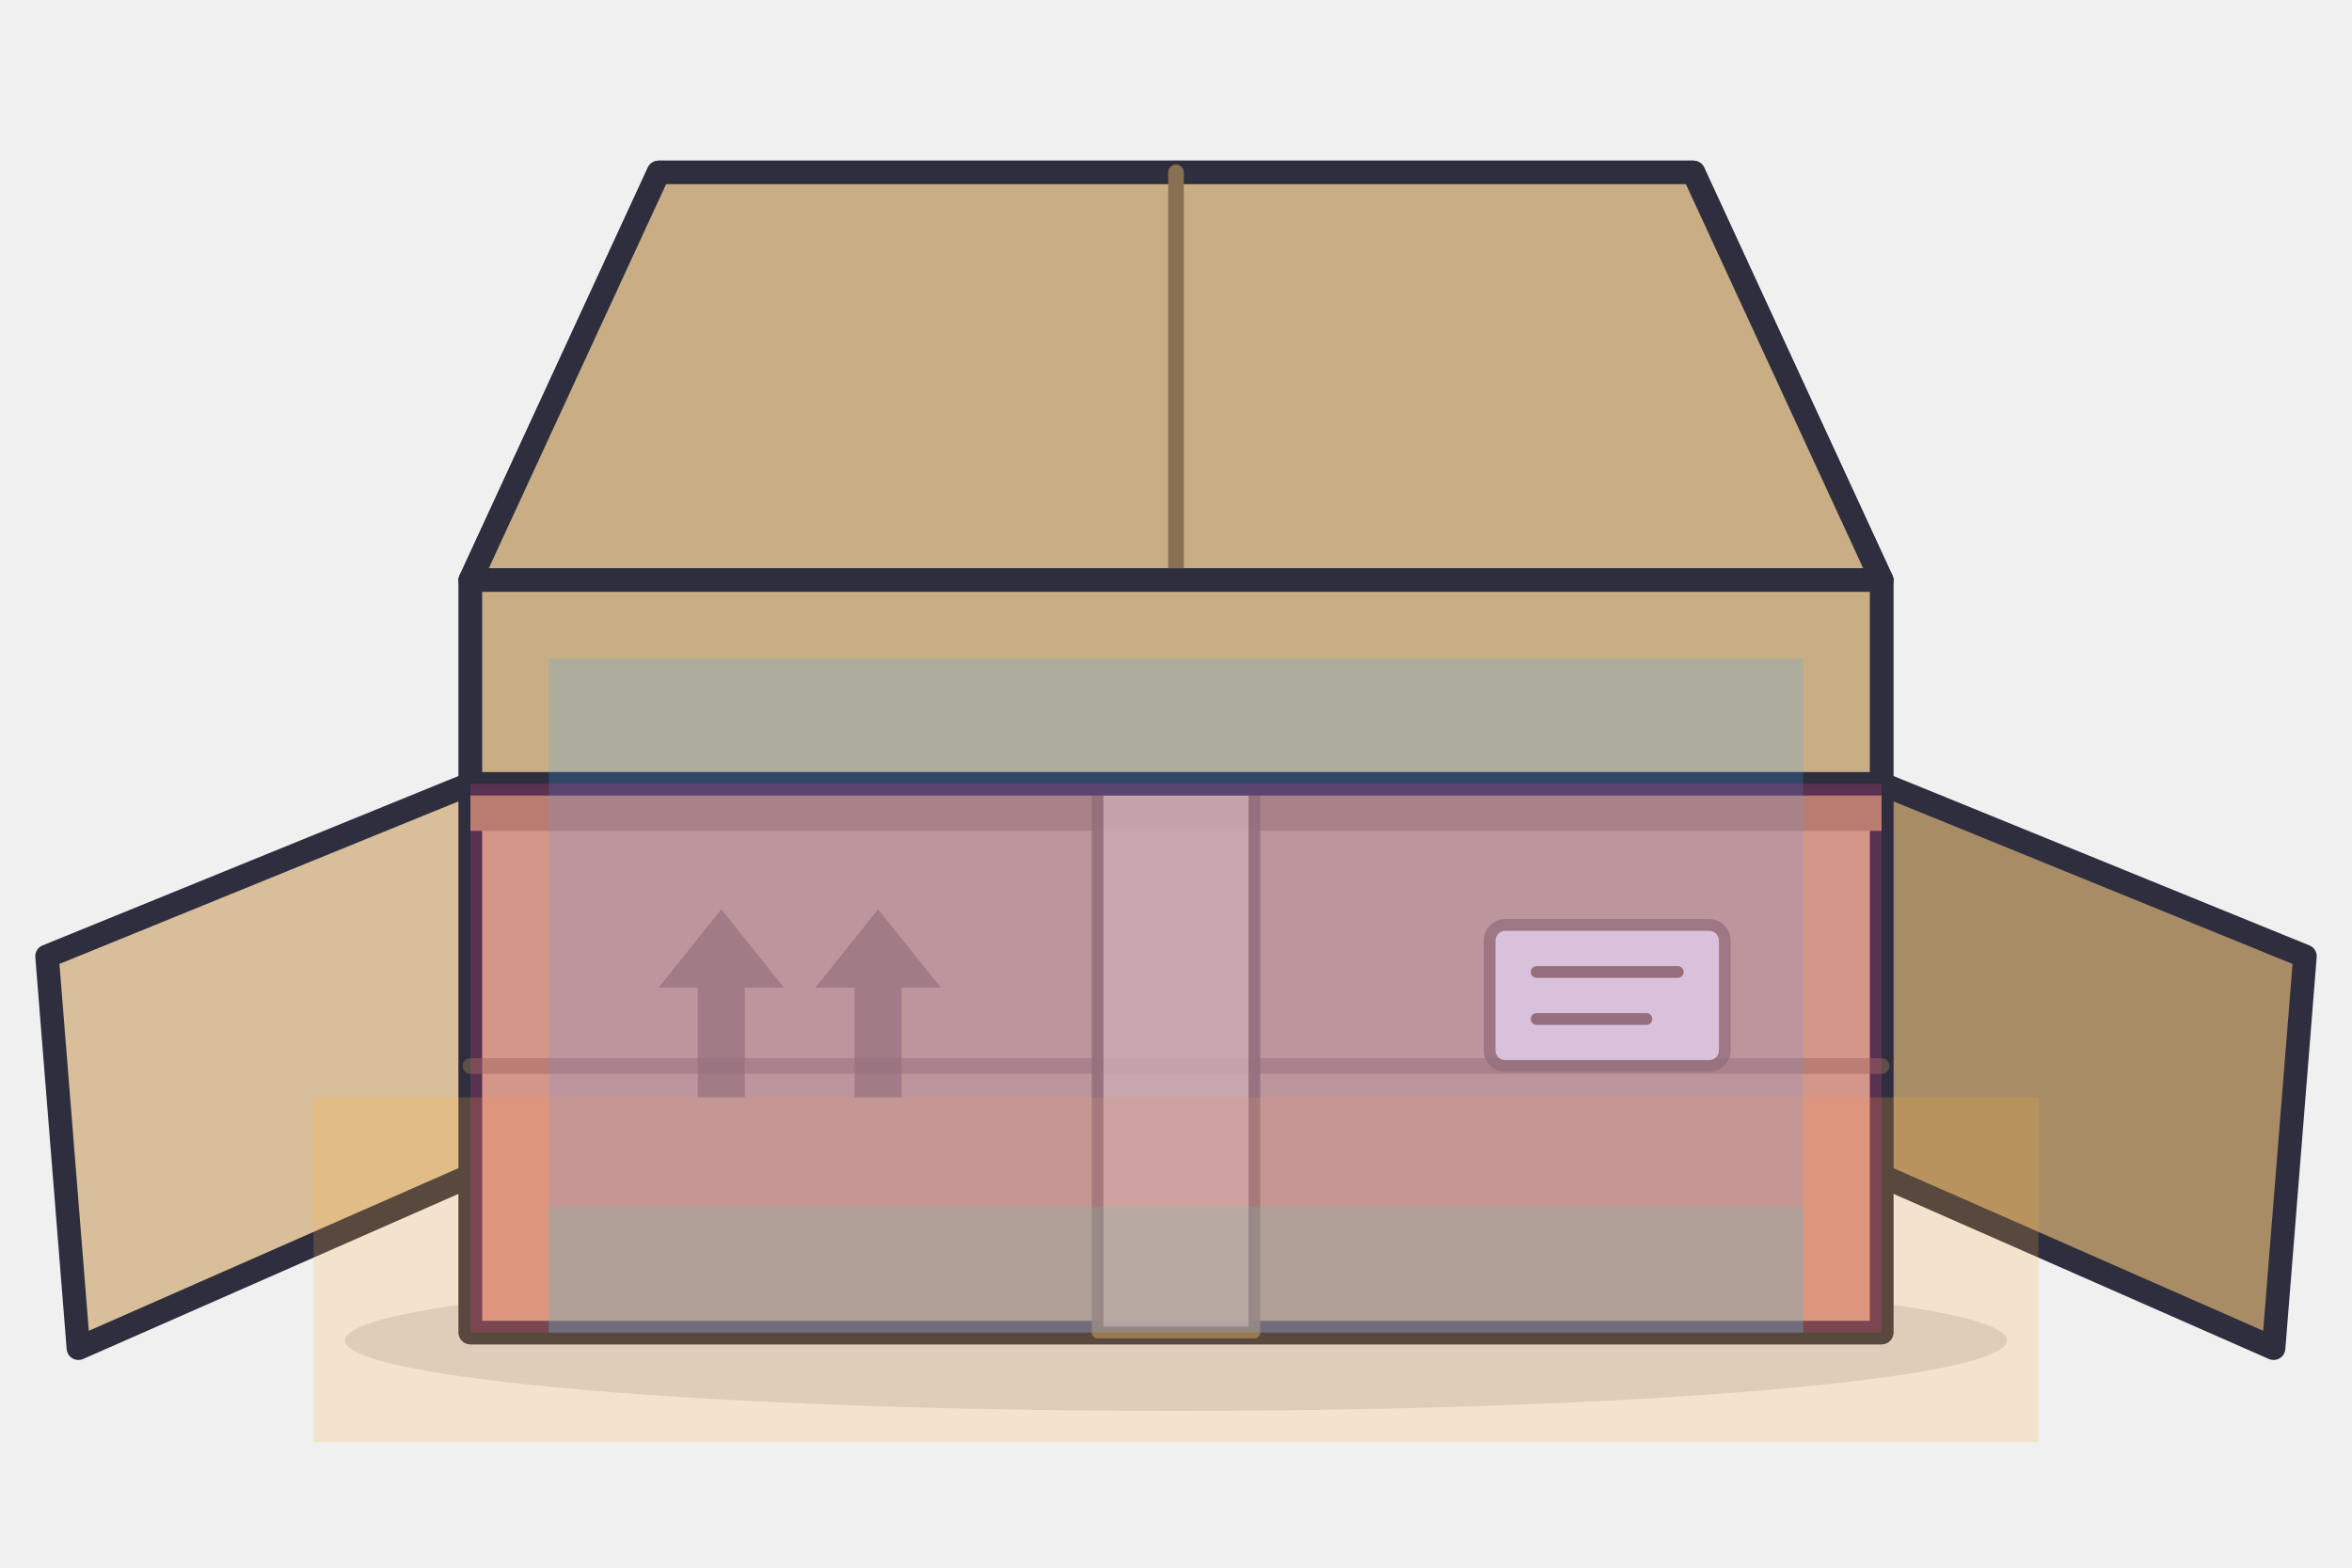
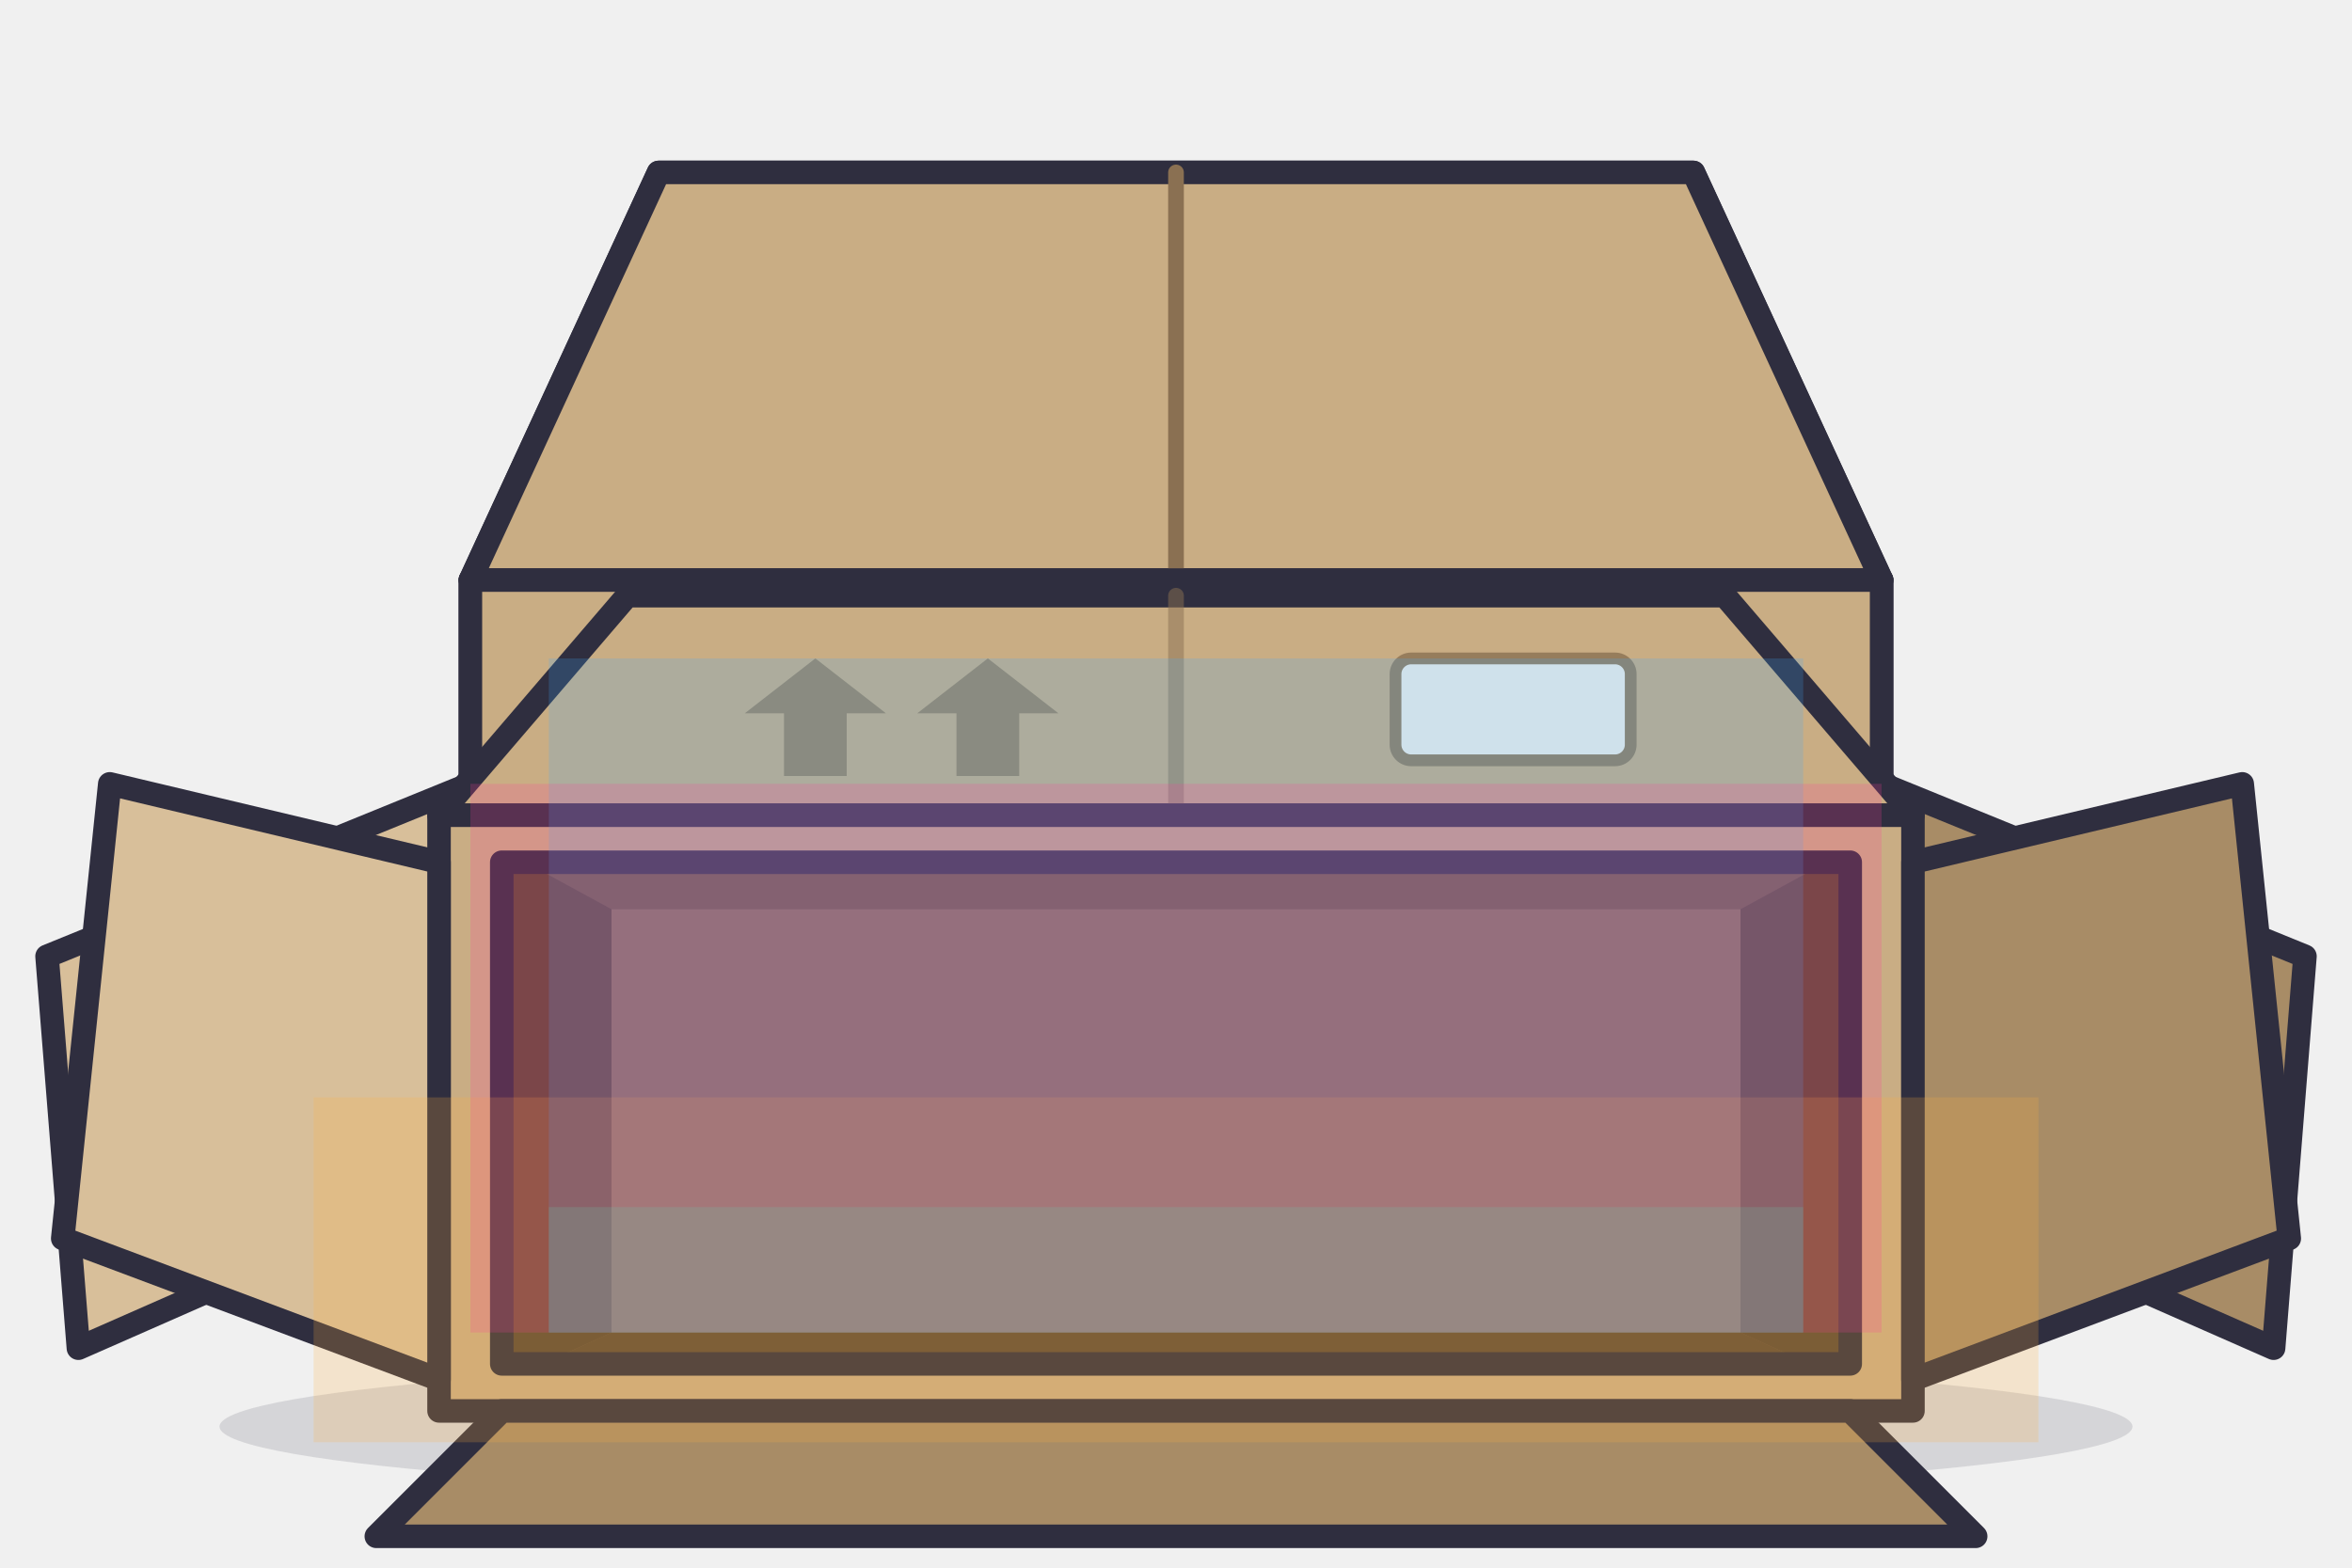
<svg xmlns="http://www.w3.org/2000/svg" viewBox="0 0 300 200" width="300" height="200">
  <g id="stín">
    <ellipse cx="150" cy="171" rx="106" ry="9" fill="#2F2E3F" stroke="none" opacity="0.14" />
  </g>
  <g id="klopa zadní">
    <path d="M 60 74 L 84 22 L 216 22 L 240 74 Z" fill="#D8BF9A" stroke="#2F2E3F" stroke-width="3" stroke-linejoin="round" stroke-linecap="round" />
    <rect x="70" y="60" width="160" height="12" fill="#A88C66" stroke="none" opacity="0.3" />
  </g>
  <g id="vnitřek">
    <rect x="60" y="74" width="180" height="96" fill="#6F5A41" stroke="#2F2E3F" stroke-width="3" stroke-linejoin="round" stroke-linecap="round" />
    <path d="M 60 74 L 80 84 L 80 170 L 60 170 Z" fill="#5A4834" stroke="none" />
    <path d="M 240 74 L 220 84 L 220 170 L 240 170 Z" fill="#5A4834" stroke="none" />
    <rect x="80" y="84" width="140" height="86" fill="#8A7052" stroke="none" />
  </g>
  <g id="před: klopa levá">
    <path d="M 60 100 L 6 122 L 10 172 L 60 150 Z" fill="#D8BF9A" stroke="#2F2E3F" stroke-width="3" stroke-linejoin="round" stroke-linecap="round" />
  </g>
  <g id="před: klopa pravá">
    <path d="M 240 100 L 294 122 L 290 172 L 240 150 Z" fill="#A88C66" stroke="#2F2E3F" stroke-width="3" stroke-linejoin="round" stroke-linecap="round" />
  </g>
  <g id="před: přední stěna">
    <rect x="60" y="100" width="180" height="70" fill="#C9AD84" stroke="#2F2E3F" stroke-width="3" stroke-linejoin="round" stroke-linecap="round" />
    <rect x="60" y="100" width="180" height="6" fill="#A88C66" stroke="none" />
    <path d="M 60 136 L 240 136" stroke="#8A7052" stroke-width="2" stroke-linejoin="round" stroke-linecap="round" opacity="0.5" />
    <rect x="140" y="100" width="20" height="70" fill="#DCC8A2" stroke="#8A7052" stroke-width="1.5" stroke-linejoin="round" stroke-linecap="round" opacity="0.9" />
    <path d="M 92 116 l -8 10 h 5 v 14 h 6 v -14 h 5 Z" fill="#8A7052" stroke="none" opacity="0.7" />
    <path d="M 112 116 l -8 10 h 5 v 14 h 6 v -14 h 5 Z" fill="#8A7052" stroke="none" opacity="0.7" />
    <rect x="190" y="118" width="30" height="18" rx="2" fill="#FFFFFF" stroke="#8A7052" stroke-width="1.5" stroke-linejoin="round" stroke-linecap="round" opacity="0.8" />
    <path d="M 196 124 L 214 124" stroke="#8A7052" stroke-width="1.5" stroke-linejoin="round" stroke-linecap="round" />
    <path d="M 196 130 L 210 130" stroke="#8A7052" stroke-width="1.5" stroke-linejoin="round" stroke-linecap="round" />
  </g>
  <g id="stav: zavřená" data-state="hidden">
    <path d="M 60 74 L 84 22 L 216 22 L 240 74 Z" fill="#C9AD84" stroke="#2F2E3F" stroke-width="3" stroke-linejoin="round" stroke-linecap="round" />
    <path d="M 150 22 L 150 74" stroke="#8A7052" stroke-width="2" stroke-linejoin="round" stroke-linecap="round" />
    <rect x="60" y="74" width="180" height="26" fill="#C9AD84" stroke="#2F2E3F" stroke-width="3" stroke-linejoin="round" stroke-linecap="round" />
    <path d="M 60 100 L 6 122 L 10 172 L 60 150 Z" fill="#C9AD84" stroke="none" opacity="0" />
  </g>
+   <g id="stav: převrácená" data-state="hidden" data-replaces="stín|klopa zadní|vnitřek|před: klopa levá|před: klopa pravá|před: přední stěna|stav: zavřená">
+     <ellipse cx="150" cy="182" rx="122" ry="9" fill="#2F2E3F" stroke="none" opacity="0.14" />
+     <path d="M 56 104 L 80 76 L 220 76 L 244 104 Z" fill="#C9AD84" stroke="#2F2E3F" stroke-width="3" stroke-linejoin="round" stroke-linecap="round" />
+     <path d="M 150 76 L 150 104" stroke="#8A7052" stroke-width="2" stroke-linejoin="round" stroke-linecap="round" opacity="0.5" />
+     <path d="M 104 84 l -9 7 h 5 v 8 h 8 v -8 h 5 Z" fill="#8A7052" stroke="none" opacity="0.7" />
+     <path d="M 126 84 l -9 7 h 5 v 8 h 8 v -8 h 5 Z" fill="#8A7052" stroke="none" opacity="0.7" />
+     <rect x="178" y="84" width="30" height="13" rx="2" fill="#FFFFFF" stroke="#8A7052" stroke-width="1.5" stroke-linejoin="round" stroke-linecap="round" opacity="0.8" />
+     <rect x="56" y="104" width="188" height="76" fill="#6F5A41" stroke="none" />
+     <rect x="78" y="116" width="144" height="54" fill="#8A7052" stroke="none" />
+     <path d="M 56 104 L 78 116 L 78 170 L 56 180 Z" fill="#5A4834" stroke="none" />
+     <path d="M 244 104 L 222 116 L 222 170 L 244 180 Z" fill="#5A4834" stroke="none" />
+     <path d="M 56 180 L 78 170 L 222 170 L 244 180 Z" fill="#5E4B36" stroke="none" />
+   </g>
+   <g id="před: stav: převrácená okraj" data-state="hidden">
+     <path d="M 56 104 H 244 V 180 H 56 Z M 64 110 V 174 H 236 V 110 Z" fill="#C9AD84" stroke="#2F2E3F" stroke-width="3" stroke-linejoin="round" stroke-linecap="round" fill-rule="evenodd" />
+     <path d="M 56 110 L 14 100 L 8 158 L 56 176 Z" fill="#D8BF9A" stroke="#2F2E3F" stroke-width="3" stroke-linejoin="round" stroke-linecap="round" />
+     <path d="M 244 110 L 286 100 L 292 158 L 244 176 Z" fill="#A88C66" stroke="#2F2E3F" stroke-width="3" stroke-linejoin="round" stroke-linecap="round" />
+     <path d="M 64 180 L 236 180 L 252 196 L 48 196 Z" fill="#A88C66" stroke="#2F2E3F" stroke-width="3" stroke-linejoin="round" stroke-linecap="round" />
+   </g>
  <rect id="@pata" x="40" y="140" width="220" height="44" fill="#FFB13D" opacity="0.2" />
  <rect id="@plošina" x="70" y="154" width="160" height="16" fill="#3DFF9A" opacity="0.2" />
  <rect id="@úkryt v" x="70" y="84" width="160" height="86" fill="#3DA9FF" opacity="0.2" />
  <rect id="@dotyk" x="60" y="100" width="180" height="70" fill="#FF3D9A" opacity="0.2" />
</svg>
